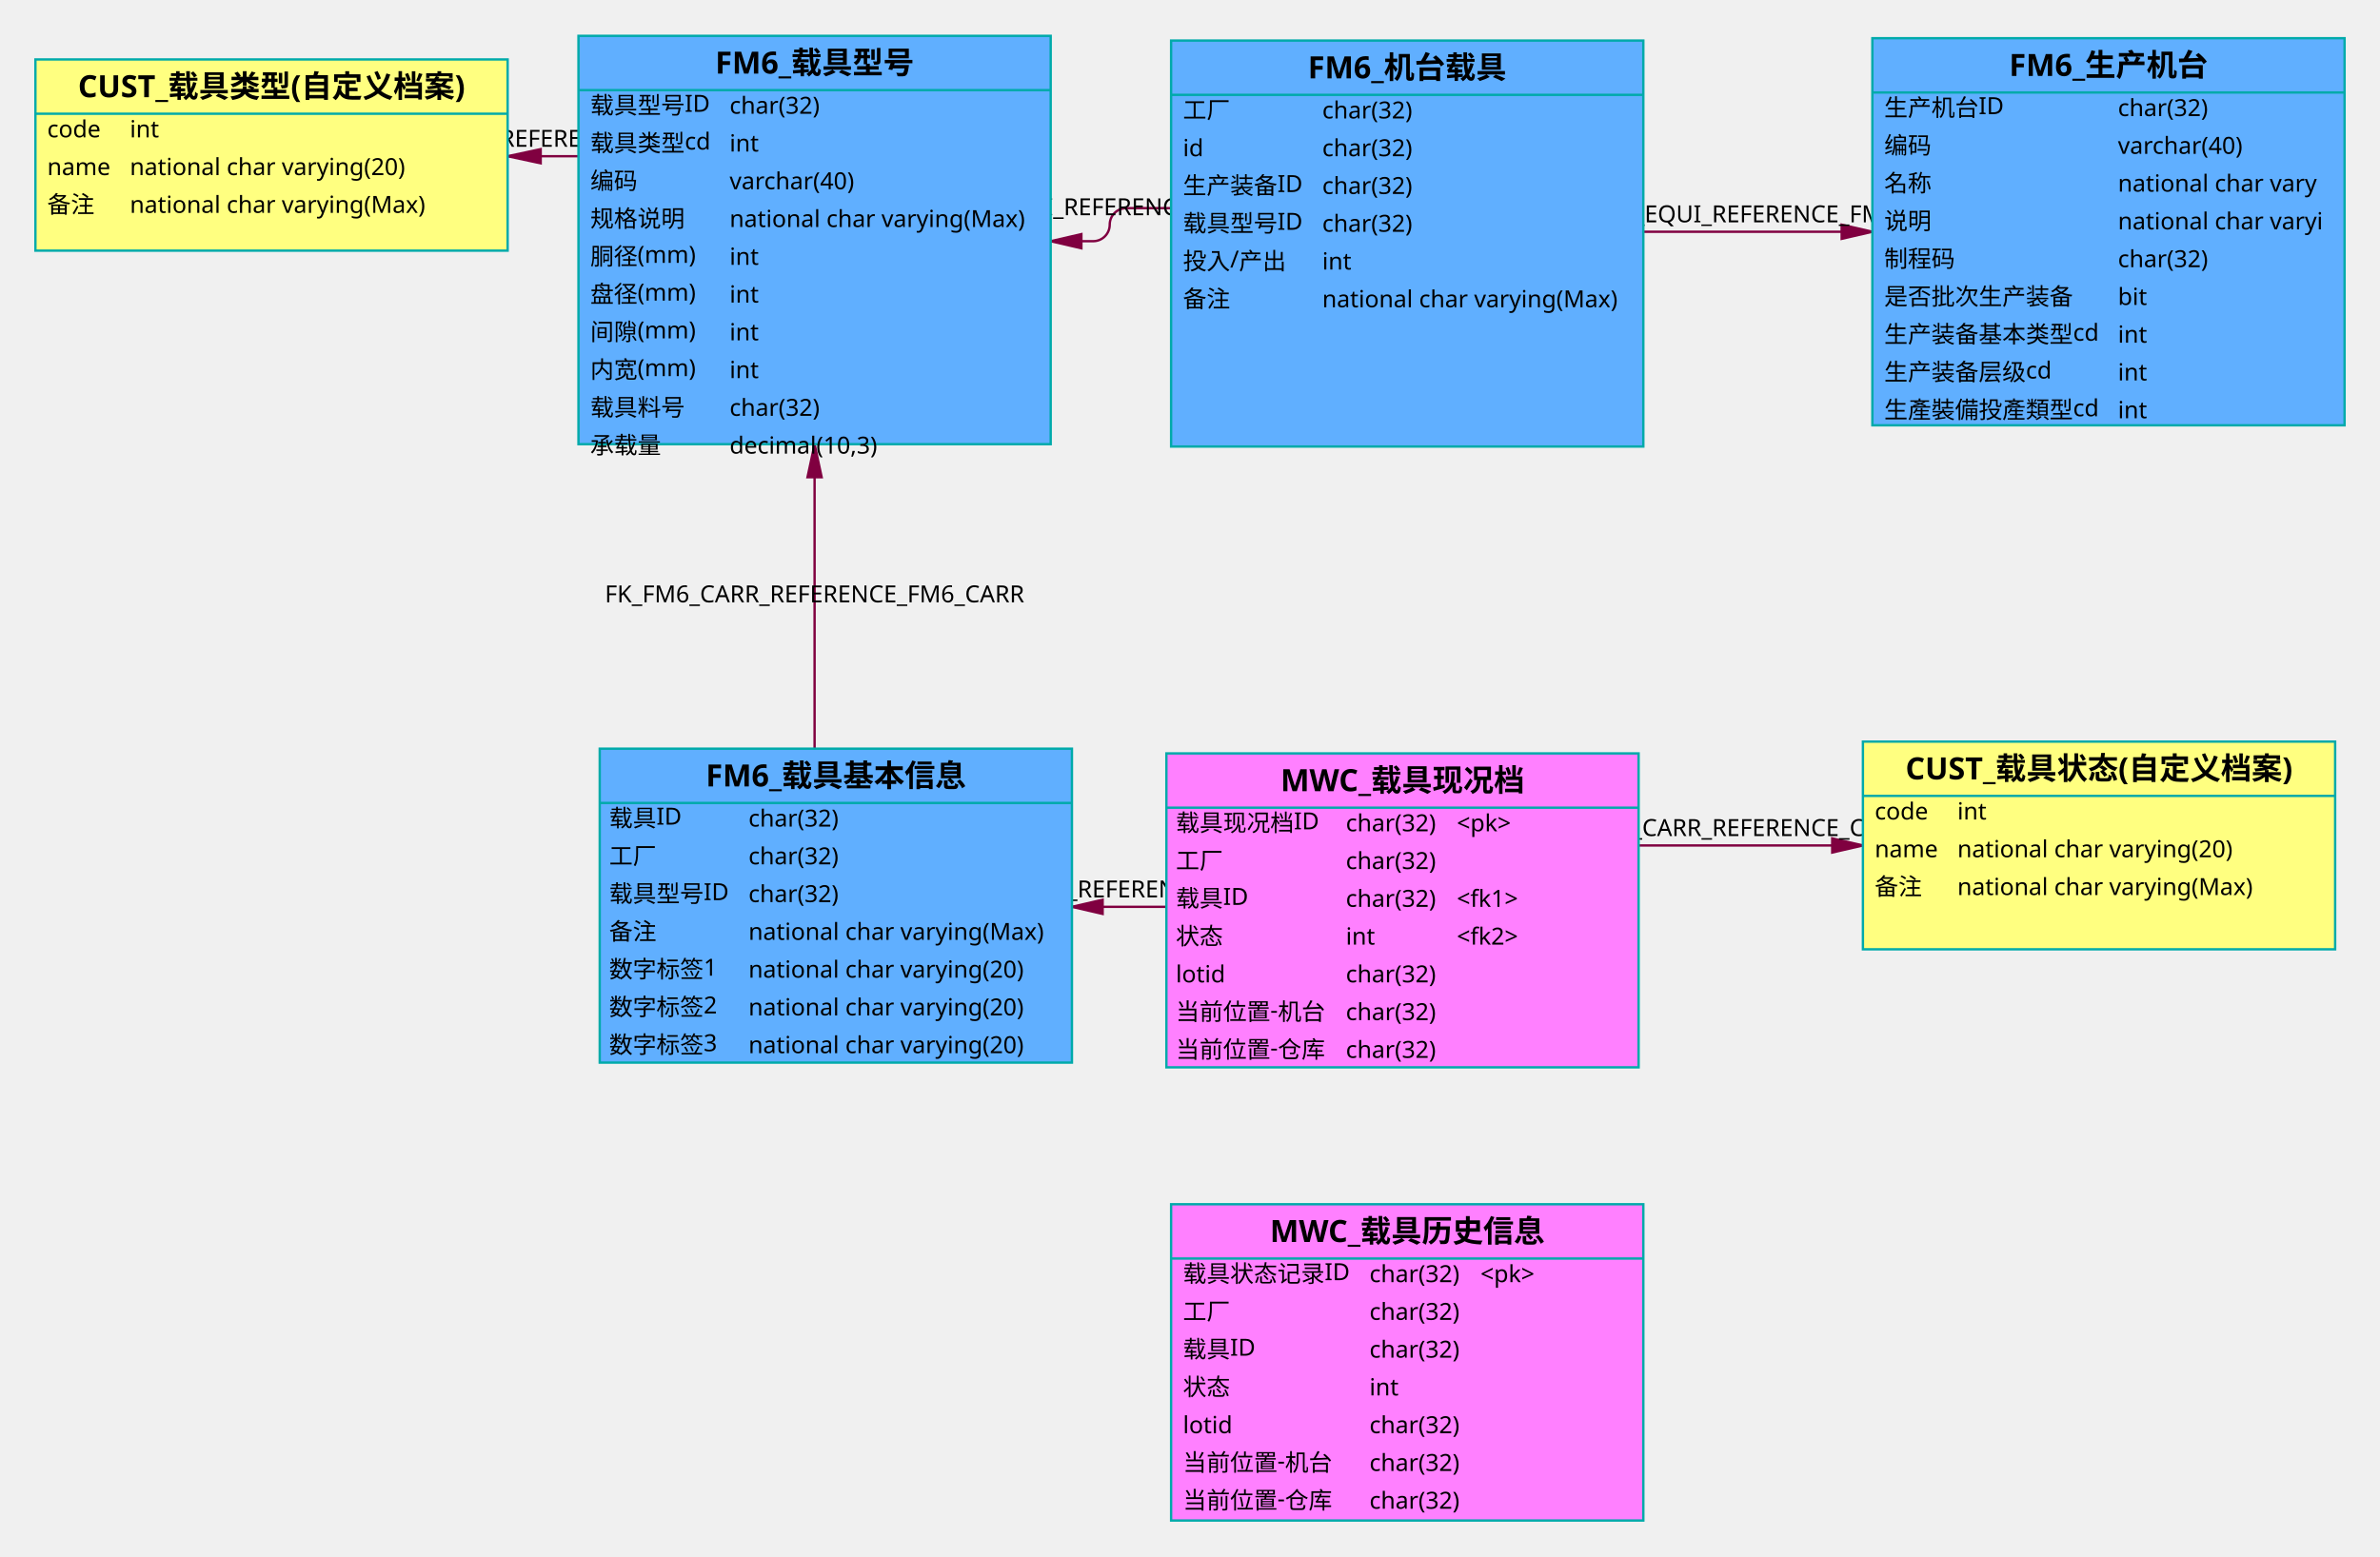
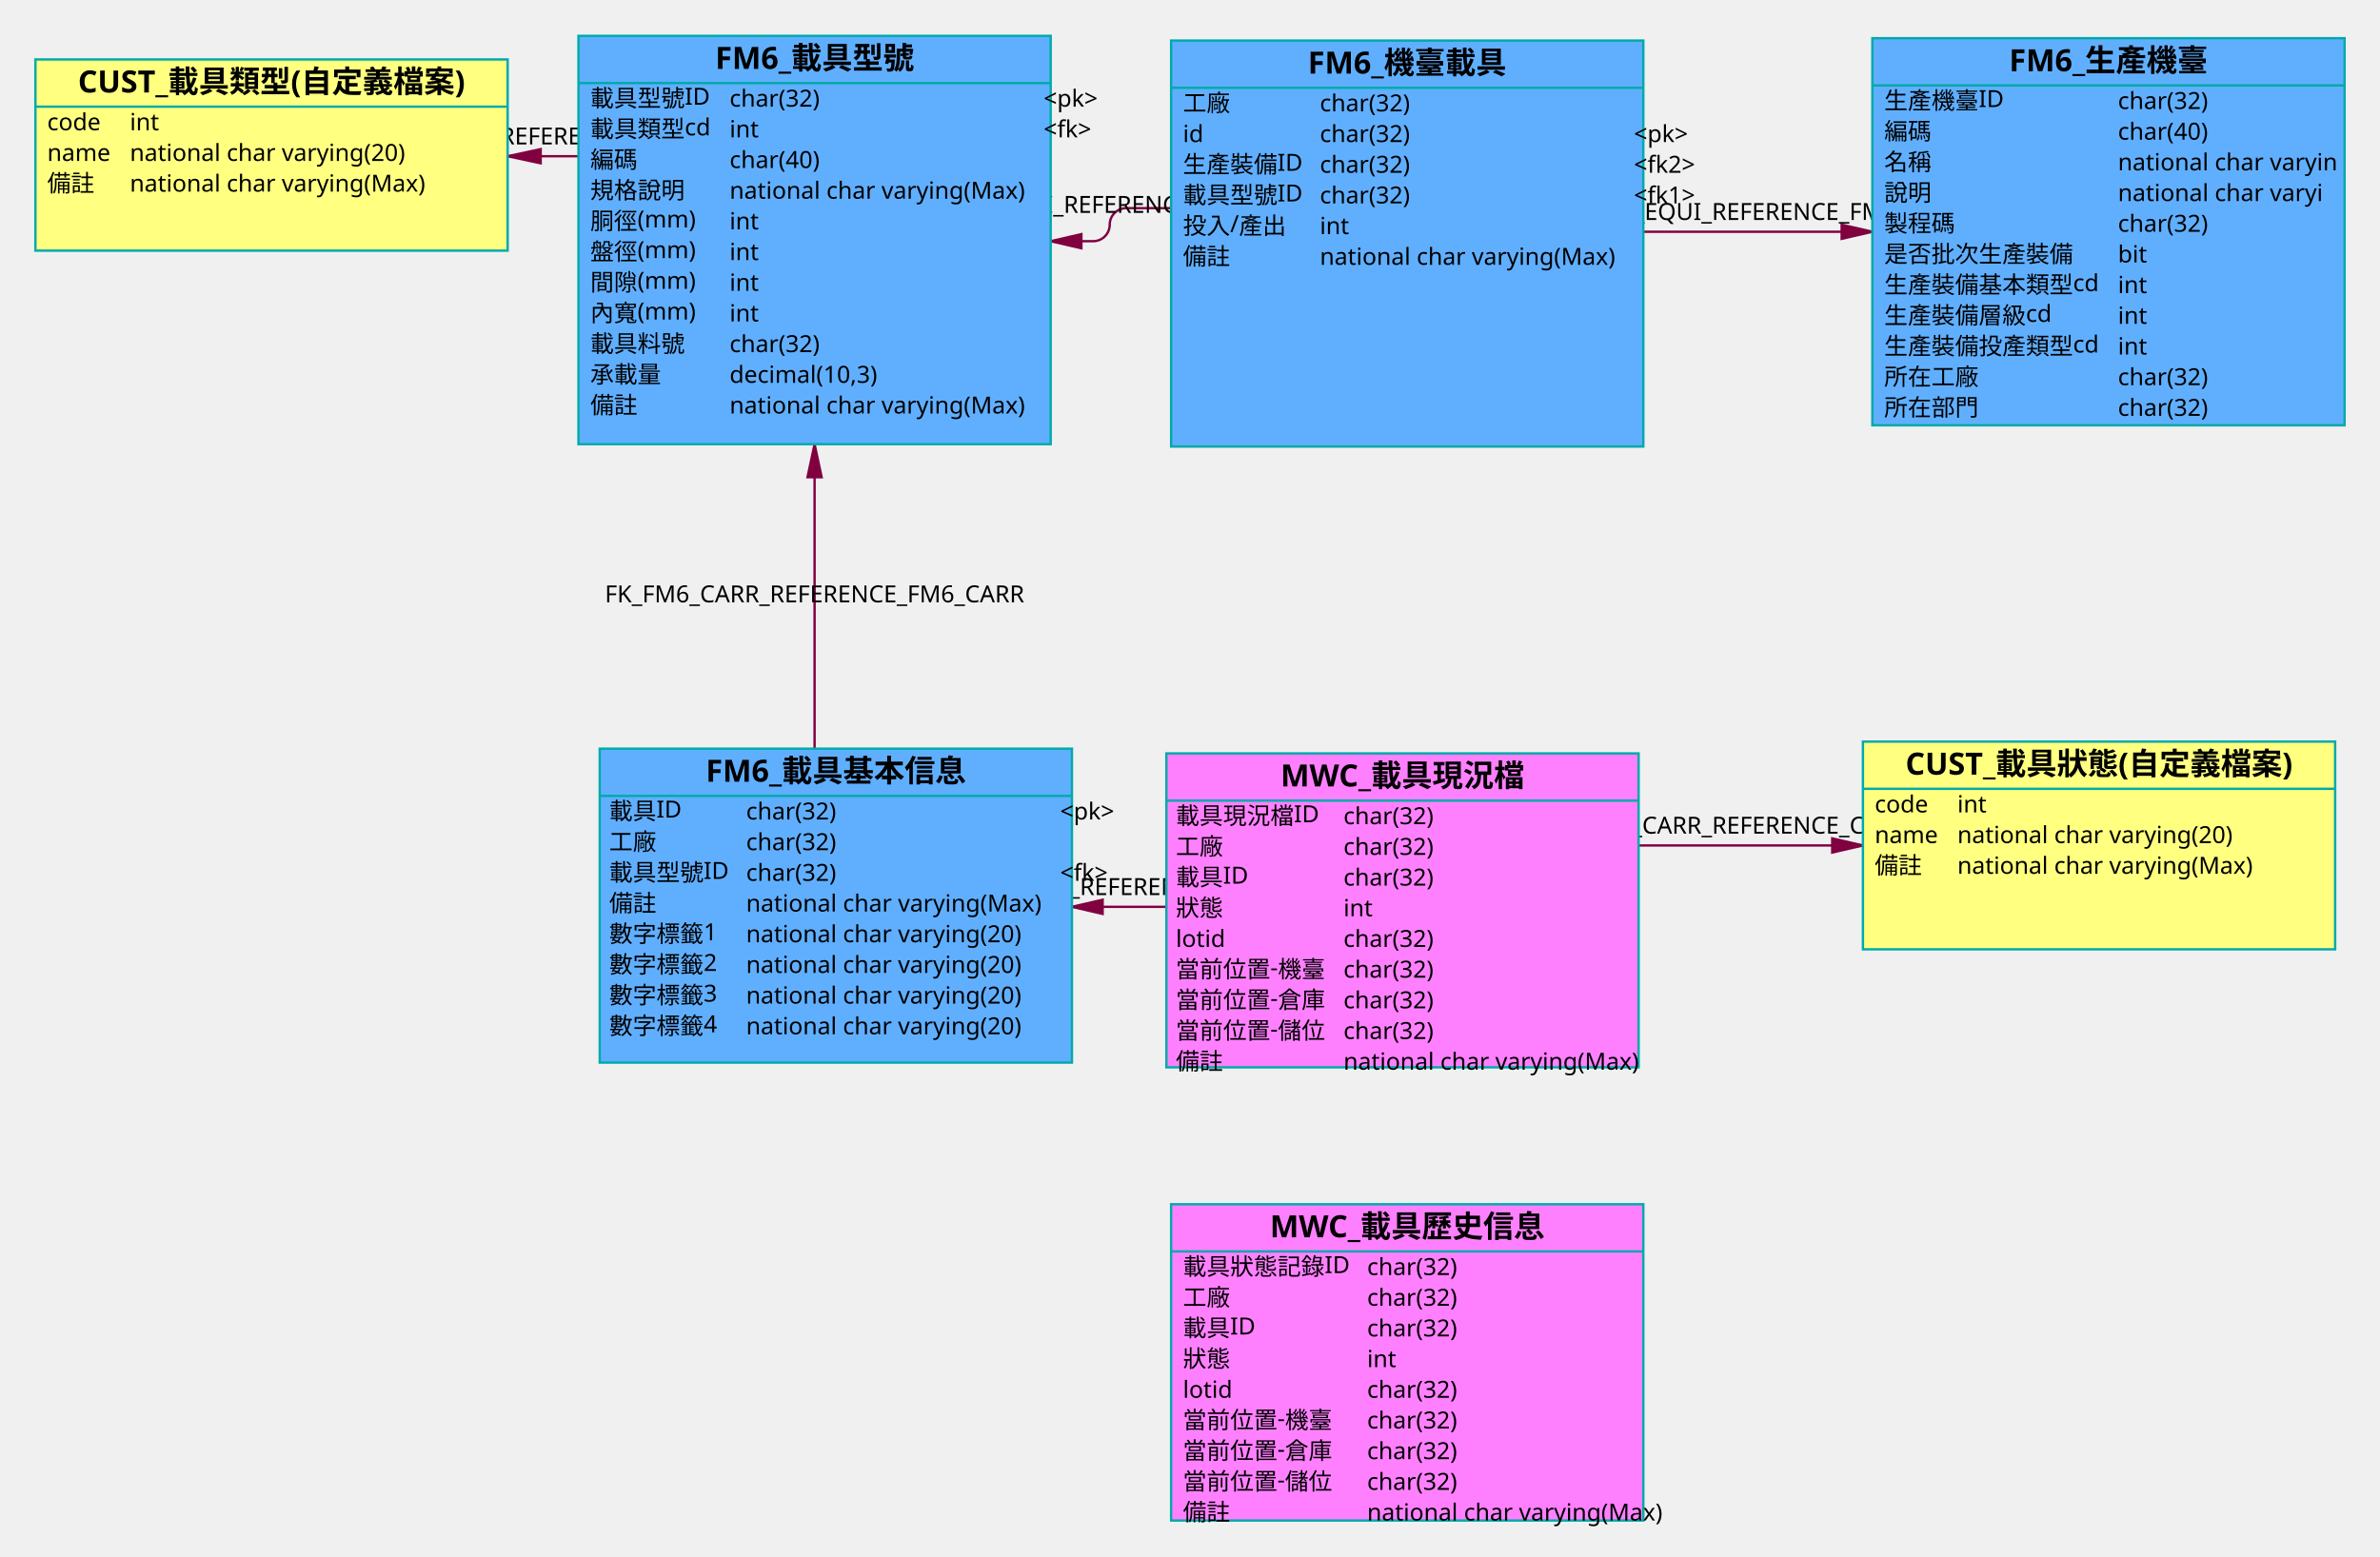
<svg xmlns="http://www.w3.org/2000/svg" xmlns:xlink="http://www.w3.org/1999/xlink" width="266mm" height="174mm" version="1.1" viewBox="0 0 1008 659">
-   <a target="_parent" xlink:href="Fact61.htm#53">
+   <a target="_parent" xlink:href="Fact63.htm#53">
    <polyline fill="none" points="245,66 215,66" stroke="#800040" stroke-width="1" />
    <polygon fill="#800040" points="215,66 229,63 229,69" stroke="#800040" stroke-width="1" stroke-linejoin="miter" />
-     <text x="230" y="62" fill="#000000" font-size="10" font-family="'Arial Unicode MS','新宋体'" text-anchor="middle">FK_FM6_CARR_REFERENCE_CUST_CAR</text>
-   </a>
-   <a target="_parent" xlink:href="Fact65.htm#77">
+     <text x="230" y="61" fill="#000000" font-size="10" font-family="'Arial Unicode MS','新宋體'" text-anchor="middle">FK_FM6_CARR_REFERENCE_CUST_CAR</text>
+   </a>
+   <a target="_parent" xlink:href="Fact67.htm#77">
    <polyline fill="none" points="494,384 454,384" stroke="#800040" stroke-width="1" />
    <polygon fill="#800040" points="454,384 467,381 467,387" stroke="#800040" stroke-width="1" stroke-linejoin="miter" />
-     <text x="473" y="380" fill="#000000" font-size="10" font-family="'Arial Unicode MS','新宋体'" text-anchor="middle">FK_MWC_CARR_REFERENCE_FM6_CARR</text>
-   </a>
-   <a target="_parent" xlink:href="Fact75.htm#136">
+     <text x="474" y="379" fill="#000000" font-size="10" font-family="'Arial Unicode MS','新宋體'" text-anchor="middle">FK_MWC_CARR_REFERENCE_FM6_CARR</text>
+   </a>
+   <a target="_parent" xlink:href="Fact77.htm#136">
    <polyline fill="none" points="694,358 789,358" stroke="#800040" stroke-width="1" />
    <polygon fill="#800040" points="789,358 776,361 776,355" stroke="#800040" stroke-width="1" stroke-linejoin="miter" />
-     <text x="741" y="354" fill="#000000" font-size="10" font-family="'Arial Unicode MS','新宋体'" text-anchor="middle">FK_MWC_CARR_REFERENCE_CUST_CAR</text>
-   </a>
-   <a target="_parent" xlink:href="Fact67.htm#89">
+     <text x="741" y="353" fill="#000000" font-size="10" font-family="'Arial Unicode MS','新宋體'" text-anchor="middle">FK_MWC_CARR_REFERENCE_CUST_CAR</text>
+   </a>
+   <a target="_parent" xlink:href="Fact69.htm#89">
    <path d="M496,88 L477,88 A7,7 0 0,0 470,95 L470,95 A7,7 0 0,1 463,102 L445,102" fill="none" stroke="#800040" stroke-width="1" />
    <polygon fill="#800040" points="445,102 458,99 458,105" stroke="#800040" stroke-width="1" stroke-linejoin="miter" />
-     <text x="470" y="91" fill="#000000" font-size="10" font-family="'Arial Unicode MS','新宋体'" text-anchor="middle">FK_FM6_EQUI_REFERENCE_FM6_CARR</text>
-   </a>
-   <a target="_parent" xlink:href="Fact68.htm#95">
+     <text x="470" y="90" fill="#000000" font-size="10" font-family="'Arial Unicode MS','新宋體'" text-anchor="middle">FK_FM6_EQUI_REFERENCE_FM6_CARR</text>
+   </a>
+   <a target="_parent" xlink:href="Fact70.htm#95">
    <polyline fill="none" points="696,98 793,98" stroke="#800040" stroke-width="1" />
    <polygon fill="#800040" points="793,98 780,101 780,95" stroke="#800040" stroke-width="1" stroke-linejoin="miter" />
-     <text x="744" y="94" fill="#000000" font-size="10" font-family="'Arial Unicode MS','新宋体'" text-anchor="middle">FK_FM6_EQUI_REFERENCE_FM6_EQUI</text>
-   </a>
-   <a target="_parent" xlink:href="Fact63.htm#65">
+     <text x="744" y="93" fill="#000000" font-size="10" font-family="'Arial Unicode MS','新宋體'" text-anchor="middle">FK_FM6_EQUI_REFERENCE_FM6_EQUI</text>
+   </a>
+   <a target="_parent" xlink:href="Fact65.htm#65">
    <polyline fill="none" points="345,317 345,188" stroke="#800040" stroke-width="1" />
    <polygon fill="#800040" points="345,188 348,202 342,202" stroke="#800040" stroke-width="1" stroke-linejoin="miter" />
-     <text x="345" y="255" fill="#000000" font-size="10" font-family="'Arial Unicode MS','新宋体'" text-anchor="middle">FK_FM6_CARR_REFERENCE_FM6_CARR</text>
-   </a>
-   <a target="_parent" xlink:href="Fact27.htm#423">
+     <text x="345" y="255" fill="#000000" font-size="10" font-family="'Arial Unicode MS','新宋體'" text-anchor="middle">FK_FM6_CARR_REFERENCE_FM6_CARR</text>
+   </a>
+   <a target="_parent" xlink:href="Fact28.htm#423">
    <rect x="15" y="25" fill="#ffffff" width="0" height="0" stroke="none" stroke-width="0" />
    <rect x="15" y="25" fill="#ffff80" width="200" height="81" stroke="#00aaaa" stroke-width="1" />
-     <text x="115" y="41" fill="#000000" font-size="13" font-family="'Arial Unicode MS','微软雅黑'" font-weight="bold" text-anchor="middle">CUST_载具类型(自定义档案)</text>
-     <line x1="15" x2="215" y1="48" y2="48" stroke="#00aaaa" stroke-width="1" />
-     <text x="20" y="58" fill="#000000" font-size="10" font-family="'Arial Unicode MS','微软雅黑'" text-anchor="start">code</text>
-     <text x="20" y="74" fill="#000000" font-size="10" font-family="'Arial Unicode MS','微软雅黑'" text-anchor="start">name</text>
-     <text x="20" y="90" fill="#000000" font-size="10" font-family="'Arial Unicode MS','微软雅黑'" text-anchor="start">备注</text>
-     <text x="55" y="58" fill="#000000" font-size="10" font-family="'Arial Unicode MS','微软雅黑'" text-anchor="start">int</text>
-     <text x="55" y="74" fill="#000000" font-size="10" font-family="'Arial Unicode MS','微软雅黑'" text-anchor="start">national char varying(20)</text>
-     <text x="55" y="90" fill="#000000" font-size="10" font-family="'Arial Unicode MS','微软雅黑'" text-anchor="start">national char varying(Max)</text>
-   </a>
-   <a target="_parent" xlink:href="Fact41.htm#1333">
+     <text x="115" y="39" fill="#000000" font-size="13" font-family="'Arial Unicode MS','微軟雅黑'" font-weight="bold" text-anchor="middle">CUST_載具類型(自定義檔案)</text>
+     <line x1="15" x2="215" y1="45" y2="45" stroke="#00aaaa" stroke-width="1" />
+     <text x="20" y="55" fill="#000000" font-size="10" font-family="'Arial Unicode MS','微軟雅黑'" text-anchor="start">code</text>
+     <text x="20" y="68" fill="#000000" font-size="10" font-family="'Arial Unicode MS','微軟雅黑'" text-anchor="start">name</text>
+     <text x="20" y="81" fill="#000000" font-size="10" font-family="'Arial Unicode MS','微軟雅黑'" text-anchor="start">備註</text>
+     <text x="55" y="55" fill="#000000" font-size="10" font-family="'Arial Unicode MS','微軟雅黑'" text-anchor="start">int</text>
+     <text x="55" y="68" fill="#000000" font-size="10" font-family="'Arial Unicode MS','微軟雅黑'" text-anchor="start">national char varying(20)</text>
+     <text x="55" y="81" fill="#000000" font-size="10" font-family="'Arial Unicode MS','微軟雅黑'" text-anchor="start">national char varying(Max)</text>
+   </a>
+   <a target="_parent" xlink:href="Fact42.htm#1333">
    <rect x="245" y="15" fill="#ffffff" width="0" height="0" stroke="none" stroke-width="0" />
    <rect x="245" y="15" fill="#60afff" width="200" height="173" stroke="#00aaaa" stroke-width="1" />
-     <text x="345" y="31" fill="#000000" font-size="13" font-family="'Arial Unicode MS','微软雅黑'" font-weight="bold" text-anchor="middle">FM6_载具型号</text>
-     <line x1="245" x2="445" y1="38" y2="38" stroke="#00aaaa" stroke-width="1" />
-     <text x="250" y="48" fill="#000000" font-size="10" font-family="'Arial Unicode MS','微软雅黑'" text-anchor="start">载具型号ID</text>
-     <text x="250" y="64" fill="#000000" font-size="10" font-family="'Arial Unicode MS','微软雅黑'" text-anchor="start">载具类型cd</text>
-     <text x="250" y="80" fill="#000000" font-size="10" font-family="'Arial Unicode MS','微软雅黑'" text-anchor="start">编码</text>
-     <text x="250" y="96" fill="#000000" font-size="10" font-family="'Arial Unicode MS','微软雅黑'" text-anchor="start">规格说明</text>
-     <text x="250" y="112" fill="#000000" font-size="10" font-family="'Arial Unicode MS','微软雅黑'" text-anchor="start">胴径(mm)</text>
-     <text x="250" y="128" fill="#000000" font-size="10" font-family="'Arial Unicode MS','微软雅黑'" text-anchor="start">盘径(mm)</text>
-     <text x="250" y="144" fill="#000000" font-size="10" font-family="'Arial Unicode MS','微软雅黑'" text-anchor="start">间隙(mm)</text>
-     <text x="250" y="160" fill="#000000" font-size="10" font-family="'Arial Unicode MS','微软雅黑'" text-anchor="start">内宽(mm)</text>
-     <text x="250" y="176" fill="#000000" font-size="10" font-family="'Arial Unicode MS','微软雅黑'" text-anchor="start">载具料号</text>
-     <text x="250" y="192" fill="#000000" font-size="10" font-family="'Arial Unicode MS','微软雅黑'" text-anchor="start">承载量</text>
-     <text x="309" y="48" fill="#000000" font-size="10" font-family="'Arial Unicode MS','微软雅黑'" text-anchor="start">char(32)</text>
-     <text x="309" y="64" fill="#000000" font-size="10" font-family="'Arial Unicode MS','微软雅黑'" text-anchor="start">int</text>
-     <text x="309" y="80" fill="#000000" font-size="10" font-family="'Arial Unicode MS','微软雅黑'" text-anchor="start">varchar(40)</text>
-     <text x="309" y="96" fill="#000000" font-size="10" font-family="'Arial Unicode MS','微软雅黑'" text-anchor="start">national char varying(Max)</text>
-     <text x="309" y="112" fill="#000000" font-size="10" font-family="'Arial Unicode MS','微软雅黑'" text-anchor="start">int</text>
-     <text x="309" y="128" fill="#000000" font-size="10" font-family="'Arial Unicode MS','微软雅黑'" text-anchor="start">int</text>
-     <text x="309" y="144" fill="#000000" font-size="10" font-family="'Arial Unicode MS','微软雅黑'" text-anchor="start">int</text>
-     <text x="309" y="160" fill="#000000" font-size="10" font-family="'Arial Unicode MS','微软雅黑'" text-anchor="start">int</text>
-     <text x="309" y="176" fill="#000000" font-size="10" font-family="'Arial Unicode MS','微软雅黑'" text-anchor="start">char(32)</text>
-     <text x="309" y="192" fill="#000000" font-size="10" font-family="'Arial Unicode MS','微软雅黑'" text-anchor="start">decimal(10,3)</text>
-   </a>
-   <a target="_parent" xlink:href="Fact26.htm#394">
+     <text x="345" y="29" fill="#000000" font-size="13" font-family="'Arial Unicode MS','微軟雅黑'" font-weight="bold" text-anchor="middle">FM6_載具型號</text>
+     <line x1="245" x2="445" y1="35" y2="35" stroke="#00aaaa" stroke-width="1" />
+     <text x="250" y="45" fill="#000000" font-size="10" font-family="'Arial Unicode MS','微軟雅黑'" text-anchor="start">載具型號ID</text>
+     <text x="250" y="58" fill="#000000" font-size="10" font-family="'Arial Unicode MS','微軟雅黑'" text-anchor="start">載具類型cd</text>
+     <text x="250" y="71" fill="#000000" font-size="10" font-family="'Arial Unicode MS','微軟雅黑'" text-anchor="start">編碼</text>
+     <text x="250" y="84" fill="#000000" font-size="10" font-family="'Arial Unicode MS','微軟雅黑'" text-anchor="start">規格說明</text>
+     <text x="250" y="97" fill="#000000" font-size="10" font-family="'Arial Unicode MS','微軟雅黑'" text-anchor="start">胴徑(mm)</text>
+     <text x="250" y="110" fill="#000000" font-size="10" font-family="'Arial Unicode MS','微軟雅黑'" text-anchor="start">盤徑(mm)</text>
+     <text x="250" y="123" fill="#000000" font-size="10" font-family="'Arial Unicode MS','微軟雅黑'" text-anchor="start">間隙(mm)</text>
+     <text x="250" y="136" fill="#000000" font-size="10" font-family="'Arial Unicode MS','微軟雅黑'" text-anchor="start">內寬(mm)</text>
+     <text x="250" y="149" fill="#000000" font-size="10" font-family="'Arial Unicode MS','微軟雅黑'" text-anchor="start">載具料號</text>
+     <text x="250" y="162" fill="#000000" font-size="10" font-family="'Arial Unicode MS','微軟雅黑'" text-anchor="start">承載量</text>
+     <text x="250" y="175" fill="#000000" font-size="10" font-family="'Arial Unicode MS','微軟雅黑'" text-anchor="start">備註</text>
+     <text x="309" y="45" fill="#000000" font-size="10" font-family="'Arial Unicode MS','微軟雅黑'" text-anchor="start">char(32)</text>
+     <text x="309" y="58" fill="#000000" font-size="10" font-family="'Arial Unicode MS','微軟雅黑'" text-anchor="start">int</text>
+     <text x="309" y="71" fill="#000000" font-size="10" font-family="'Arial Unicode MS','微軟雅黑'" text-anchor="start">char(40)</text>
+     <text x="309" y="84" fill="#000000" font-size="10" font-family="'Arial Unicode MS','微軟雅黑'" text-anchor="start">national char varying(Max)</text>
+     <text x="309" y="97" fill="#000000" font-size="10" font-family="'Arial Unicode MS','微軟雅黑'" text-anchor="start">int</text>
+     <text x="309" y="110" fill="#000000" font-size="10" font-family="'Arial Unicode MS','微軟雅黑'" text-anchor="start">int</text>
+     <text x="309" y="123" fill="#000000" font-size="10" font-family="'Arial Unicode MS','微軟雅黑'" text-anchor="start">int</text>
+     <text x="309" y="136" fill="#000000" font-size="10" font-family="'Arial Unicode MS','微軟雅黑'" text-anchor="start">int</text>
+     <text x="309" y="149" fill="#000000" font-size="10" font-family="'Arial Unicode MS','微軟雅黑'" text-anchor="start">char(32)</text>
+     <text x="309" y="162" fill="#000000" font-size="10" font-family="'Arial Unicode MS','微軟雅黑'" text-anchor="start">decimal(10,3)</text>
+     <text x="309" y="175" fill="#000000" font-size="10" font-family="'Arial Unicode MS','微軟雅黑'" text-anchor="start">national char varying(Max)</text>
+     <text x="442" y="45" fill="#000000" font-size="10" font-family="'Arial Unicode MS','微軟雅黑'" text-anchor="start">&lt;pk&gt;</text>
+     <text x="442" y="58" fill="#000000" font-size="10" font-family="'Arial Unicode MS','微軟雅黑'" text-anchor="start">&lt;fk&gt;</text>
+   </a>
+   <a target="_parent" xlink:href="Fact27.htm#394">
    <rect x="789" y="314" fill="#ffffff" width="0" height="0" stroke="none" stroke-width="0" />
    <rect x="789" y="314" fill="#ffff80" width="200" height="88" stroke="#00aaaa" stroke-width="1" />
-     <text x="889" y="330" fill="#000000" font-size="13" font-family="'Arial Unicode MS','微软雅黑'" font-weight="bold" text-anchor="middle">CUST_载具状态(自定义档案)</text>
-     <line x1="789" x2="989" y1="337" y2="337" stroke="#00aaaa" stroke-width="1" />
-     <text x="794" y="347" fill="#000000" font-size="10" font-family="'Arial Unicode MS','微软雅黑'" text-anchor="start">code</text>
-     <text x="794" y="363" fill="#000000" font-size="10" font-family="'Arial Unicode MS','微软雅黑'" text-anchor="start">name</text>
-     <text x="794" y="379" fill="#000000" font-size="10" font-family="'Arial Unicode MS','微软雅黑'" text-anchor="start">备注</text>
-     <text x="829" y="347" fill="#000000" font-size="10" font-family="'Arial Unicode MS','微软雅黑'" text-anchor="start">int</text>
-     <text x="829" y="363" fill="#000000" font-size="10" font-family="'Arial Unicode MS','微软雅黑'" text-anchor="start">national char varying(20)</text>
-     <text x="829" y="379" fill="#000000" font-size="10" font-family="'Arial Unicode MS','微软雅黑'" text-anchor="start">national char varying(Max)</text>
-   </a>
-   <a target="_parent" xlink:href="Fact42.htm#1419">
+     <text x="889" y="328" fill="#000000" font-size="13" font-family="'Arial Unicode MS','微軟雅黑'" font-weight="bold" text-anchor="middle">CUST_載具狀態(自定義檔案)</text>
+     <line x1="789" x2="989" y1="334" y2="334" stroke="#00aaaa" stroke-width="1" />
+     <text x="794" y="344" fill="#000000" font-size="10" font-family="'Arial Unicode MS','微軟雅黑'" text-anchor="start">code</text>
+     <text x="794" y="357" fill="#000000" font-size="10" font-family="'Arial Unicode MS','微軟雅黑'" text-anchor="start">name</text>
+     <text x="794" y="370" fill="#000000" font-size="10" font-family="'Arial Unicode MS','微軟雅黑'" text-anchor="start">備註</text>
+     <text x="829" y="344" fill="#000000" font-size="10" font-family="'Arial Unicode MS','微軟雅黑'" text-anchor="start">int</text>
+     <text x="829" y="357" fill="#000000" font-size="10" font-family="'Arial Unicode MS','微軟雅黑'" text-anchor="start">national char varying(20)</text>
+     <text x="829" y="370" fill="#000000" font-size="10" font-family="'Arial Unicode MS','微軟雅黑'" text-anchor="start">national char varying(Max)</text>
+   </a>
+   <a target="_parent" xlink:href="Fact43.htm#1419">
    <rect x="254" y="317" fill="#ffffff" width="0" height="0" stroke="none" stroke-width="0" />
    <rect x="254" y="317" fill="#60afff" width="200" height="133" stroke="#00aaaa" stroke-width="1" />
-     <text x="354" y="333" fill="#000000" font-size="13" font-family="'Arial Unicode MS','微软雅黑'" font-weight="bold" text-anchor="middle">FM6_载具基本信息</text>
-     <line x1="254" x2="454" y1="340" y2="340" stroke="#00aaaa" stroke-width="1" />
-     <text x="258" y="350" fill="#000000" font-size="10" font-family="'Arial Unicode MS','微软雅黑'" text-anchor="start">载具ID</text>
-     <text x="258" y="366" fill="#000000" font-size="10" font-family="'Arial Unicode MS','微软雅黑'" text-anchor="start">工厂</text>
-     <text x="258" y="382" fill="#000000" font-size="10" font-family="'Arial Unicode MS','微软雅黑'" text-anchor="start">载具型号ID</text>
-     <text x="258" y="398" fill="#000000" font-size="10" font-family="'Arial Unicode MS','微软雅黑'" text-anchor="start">备注</text>
-     <text x="258" y="414" fill="#000000" font-size="10" font-family="'Arial Unicode MS','微软雅黑'" text-anchor="start">数字标签1</text>
-     <text x="258" y="430" fill="#000000" font-size="10" font-family="'Arial Unicode MS','微软雅黑'" text-anchor="start">数字标签2</text>
-     <text x="258" y="446" fill="#000000" font-size="10" font-family="'Arial Unicode MS','微软雅黑'" text-anchor="start">数字标签3</text>
-     <text x="317" y="350" fill="#000000" font-size="10" font-family="'Arial Unicode MS','微软雅黑'" text-anchor="start">char(32)</text>
-     <text x="317" y="366" fill="#000000" font-size="10" font-family="'Arial Unicode MS','微软雅黑'" text-anchor="start">char(32)</text>
-     <text x="317" y="382" fill="#000000" font-size="10" font-family="'Arial Unicode MS','微软雅黑'" text-anchor="start">char(32)</text>
-     <text x="317" y="398" fill="#000000" font-size="10" font-family="'Arial Unicode MS','微软雅黑'" text-anchor="start">national char varying(Max)</text>
-     <text x="317" y="414" fill="#000000" font-size="10" font-family="'Arial Unicode MS','微软雅黑'" text-anchor="start">national char varying(20)</text>
-     <text x="317" y="430" fill="#000000" font-size="10" font-family="'Arial Unicode MS','微软雅黑'" text-anchor="start">national char varying(20)</text>
-     <text x="317" y="446" fill="#000000" font-size="10" font-family="'Arial Unicode MS','微软雅黑'" text-anchor="start">national char varying(20)</text>
-   </a>
-   <a target="_parent" xlink:href="Fact52.htm#2318">
+     <text x="354" y="331" fill="#000000" font-size="13" font-family="'Arial Unicode MS','微軟雅黑'" font-weight="bold" text-anchor="middle">FM6_載具基本信息</text>
+     <line x1="254" x2="454" y1="337" y2="337" stroke="#00aaaa" stroke-width="1" />
+     <text x="258" y="347" fill="#000000" font-size="10" font-family="'Arial Unicode MS','微軟雅黑'" text-anchor="start">載具ID</text>
+     <text x="258" y="360" fill="#000000" font-size="10" font-family="'Arial Unicode MS','微軟雅黑'" text-anchor="start">工廠</text>
+     <text x="258" y="373" fill="#000000" font-size="10" font-family="'Arial Unicode MS','微軟雅黑'" text-anchor="start">載具型號ID</text>
+     <text x="258" y="386" fill="#000000" font-size="10" font-family="'Arial Unicode MS','微軟雅黑'" text-anchor="start">備註</text>
+     <text x="258" y="399" fill="#000000" font-size="10" font-family="'Arial Unicode MS','微軟雅黑'" text-anchor="start">數字標籤1</text>
+     <text x="258" y="412" fill="#000000" font-size="10" font-family="'Arial Unicode MS','微軟雅黑'" text-anchor="start">數字標籤2</text>
+     <text x="258" y="425" fill="#000000" font-size="10" font-family="'Arial Unicode MS','微軟雅黑'" text-anchor="start">數字標籤3</text>
+     <text x="258" y="438" fill="#000000" font-size="10" font-family="'Arial Unicode MS','微軟雅黑'" text-anchor="start">數字標籤4</text>
+     <text x="316" y="347" fill="#000000" font-size="10" font-family="'Arial Unicode MS','微軟雅黑'" text-anchor="start">char(32)</text>
+     <text x="316" y="360" fill="#000000" font-size="10" font-family="'Arial Unicode MS','微軟雅黑'" text-anchor="start">char(32)</text>
+     <text x="316" y="373" fill="#000000" font-size="10" font-family="'Arial Unicode MS','微軟雅黑'" text-anchor="start">char(32)</text>
+     <text x="316" y="386" fill="#000000" font-size="10" font-family="'Arial Unicode MS','微軟雅黑'" text-anchor="start">national char varying(Max)</text>
+     <text x="316" y="399" fill="#000000" font-size="10" font-family="'Arial Unicode MS','微軟雅黑'" text-anchor="start">national char varying(20)</text>
+     <text x="316" y="412" fill="#000000" font-size="10" font-family="'Arial Unicode MS','微軟雅黑'" text-anchor="start">national char varying(20)</text>
+     <text x="316" y="425" fill="#000000" font-size="10" font-family="'Arial Unicode MS','微軟雅黑'" text-anchor="start">national char varying(20)</text>
+     <text x="316" y="438" fill="#000000" font-size="10" font-family="'Arial Unicode MS','微軟雅黑'" text-anchor="start">national char varying(20)</text>
+     <text x="449" y="347" fill="#000000" font-size="10" font-family="'Arial Unicode MS','微軟雅黑'" text-anchor="start">&lt;pk&gt;</text>
+     <text x="449" y="373" fill="#000000" font-size="10" font-family="'Arial Unicode MS','微軟雅黑'" text-anchor="start">&lt;fk&gt;</text>
+   </a>
+   <a target="_parent" xlink:href="Fact54.htm#2369">
    <rect x="494" y="319" fill="#ffffff" width="0" height="0" stroke="none" stroke-width="0" />
    <rect x="494" y="319" fill="#ff80ff" width="200" height="133" stroke="#00aaaa" stroke-width="1" />
-     <text x="594" y="335" fill="#000000" font-size="13" font-family="'Arial Unicode MS','微软雅黑'" font-weight="bold" text-anchor="middle">MWC_载具现况档</text>
-     <line x1="494" x2="694" y1="342" y2="342" stroke="#00aaaa" stroke-width="1" />
-     <text x="498" y="352" fill="#000000" font-size="10" font-family="'Arial Unicode MS','微软雅黑'" text-anchor="start">载具现况档ID</text>
-     <text x="498" y="368" fill="#000000" font-size="10" font-family="'Arial Unicode MS','微软雅黑'" text-anchor="start">工厂</text>
-     <text x="498" y="384" fill="#000000" font-size="10" font-family="'Arial Unicode MS','微软雅黑'" text-anchor="start">载具ID</text>
-     <text x="498" y="400" fill="#000000" font-size="10" font-family="'Arial Unicode MS','微软雅黑'" text-anchor="start">状态</text>
-     <text x="498" y="416" fill="#000000" font-size="10" font-family="'Arial Unicode MS','微软雅黑'" text-anchor="start">lotid</text>
-     <text x="498" y="432" fill="#000000" font-size="10" font-family="'Arial Unicode MS','微软雅黑'" text-anchor="start">当前位置-机台</text>
-     <text x="498" y="448" fill="#000000" font-size="10" font-family="'Arial Unicode MS','微软雅黑'" text-anchor="start">当前位置-仓库</text>
-     <text x="570" y="352" fill="#000000" font-size="10" font-family="'Arial Unicode MS','微软雅黑'" text-anchor="start">char(32)</text>
-     <text x="570" y="368" fill="#000000" font-size="10" font-family="'Arial Unicode MS','微软雅黑'" text-anchor="start">char(32)</text>
-     <text x="570" y="384" fill="#000000" font-size="10" font-family="'Arial Unicode MS','微软雅黑'" text-anchor="start">char(32)</text>
-     <text x="570" y="400" fill="#000000" font-size="10" font-family="'Arial Unicode MS','微软雅黑'" text-anchor="start">int</text>
-     <text x="570" y="416" fill="#000000" font-size="10" font-family="'Arial Unicode MS','微软雅黑'" text-anchor="start">char(32)</text>
-     <text x="570" y="432" fill="#000000" font-size="10" font-family="'Arial Unicode MS','微软雅黑'" text-anchor="start">char(32)</text>
-     <text x="570" y="448" fill="#000000" font-size="10" font-family="'Arial Unicode MS','微软雅黑'" text-anchor="start">char(32)</text>
-     <text x="617" y="352" fill="#000000" font-size="10" font-family="'Arial Unicode MS','微软雅黑'" text-anchor="start">&lt;pk&gt;</text>
-     <text x="617" y="384" fill="#000000" font-size="10" font-family="'Arial Unicode MS','微软雅黑'" text-anchor="start">&lt;fk1&gt;</text>
-     <text x="617" y="400" fill="#000000" font-size="10" font-family="'Arial Unicode MS','微软雅黑'" text-anchor="start">&lt;fk2&gt;</text>
-   </a>
-   <a target="_parent" xlink:href="Fact51.htm#2249">
+     <text x="594" y="333" fill="#000000" font-size="13" font-family="'Arial Unicode MS','微軟雅黑'" font-weight="bold" text-anchor="middle">MWC_載具現況檔</text>
+     <line x1="494" x2="694" y1="339" y2="339" stroke="#00aaaa" stroke-width="1" />
+     <text x="498" y="349" fill="#000000" font-size="10" font-family="'Arial Unicode MS','微軟雅黑'" text-anchor="start">載具現況檔ID</text>
+     <text x="498" y="362" fill="#000000" font-size="10" font-family="'Arial Unicode MS','微軟雅黑'" text-anchor="start">工廠</text>
+     <text x="498" y="375" fill="#000000" font-size="10" font-family="'Arial Unicode MS','微軟雅黑'" text-anchor="start">載具ID</text>
+     <text x="498" y="388" fill="#000000" font-size="10" font-family="'Arial Unicode MS','微軟雅黑'" text-anchor="start">狀態</text>
+     <text x="498" y="401" fill="#000000" font-size="10" font-family="'Arial Unicode MS','微軟雅黑'" text-anchor="start">lotid</text>
+     <text x="498" y="414" fill="#000000" font-size="10" font-family="'Arial Unicode MS','微軟雅黑'" text-anchor="start">當前位置-機臺</text>
+     <text x="498" y="427" fill="#000000" font-size="10" font-family="'Arial Unicode MS','微軟雅黑'" text-anchor="start">當前位置-倉庫</text>
+     <text x="498" y="440" fill="#000000" font-size="10" font-family="'Arial Unicode MS','微軟雅黑'" text-anchor="start">當前位置-儲位</text>
+     <text x="498" y="453" fill="#000000" font-size="10" font-family="'Arial Unicode MS','微軟雅黑'" text-anchor="start">備註</text>
+     <text x="569" y="349" fill="#000000" font-size="10" font-family="'Arial Unicode MS','微軟雅黑'" text-anchor="start">char(32)</text>
+     <text x="569" y="362" fill="#000000" font-size="10" font-family="'Arial Unicode MS','微軟雅黑'" text-anchor="start">char(32)</text>
+     <text x="569" y="375" fill="#000000" font-size="10" font-family="'Arial Unicode MS','微軟雅黑'" text-anchor="start">char(32)</text>
+     <text x="569" y="388" fill="#000000" font-size="10" font-family="'Arial Unicode MS','微軟雅黑'" text-anchor="start">int</text>
+     <text x="569" y="401" fill="#000000" font-size="10" font-family="'Arial Unicode MS','微軟雅黑'" text-anchor="start">char(32)</text>
+     <text x="569" y="414" fill="#000000" font-size="10" font-family="'Arial Unicode MS','微軟雅黑'" text-anchor="start">char(32)</text>
+     <text x="569" y="427" fill="#000000" font-size="10" font-family="'Arial Unicode MS','微軟雅黑'" text-anchor="start">char(32)</text>
+     <text x="569" y="440" fill="#000000" font-size="10" font-family="'Arial Unicode MS','微軟雅黑'" text-anchor="start">char(32)</text>
+     <text x="569" y="453" fill="#000000" font-size="10" font-family="'Arial Unicode MS','微軟雅黑'" text-anchor="start">national char varying(Max)</text>
+   </a>
+   <a target="_parent" xlink:href="Fact53.htm#2300">
    <rect x="496" y="510" fill="#ffffff" width="0" height="0" stroke="none" stroke-width="0" />
    <rect x="496" y="510" fill="#ff80ff" width="200" height="134" stroke="#00aaaa" stroke-width="1" />
-     <text x="596" y="526" fill="#000000" font-size="13" font-family="'Arial Unicode MS','微软雅黑'" font-weight="bold" text-anchor="middle">MWC_载具历史信息</text>
-     <line x1="496" x2="696" y1="533" y2="533" stroke="#00aaaa" stroke-width="1" />
-     <text x="501" y="543" fill="#000000" font-size="10" font-family="'Arial Unicode MS','微软雅黑'" text-anchor="start">载具状态记录ID</text>
-     <text x="501" y="559" fill="#000000" font-size="10" font-family="'Arial Unicode MS','微软雅黑'" text-anchor="start">工厂</text>
-     <text x="501" y="575" fill="#000000" font-size="10" font-family="'Arial Unicode MS','微软雅黑'" text-anchor="start">载具ID</text>
-     <text x="501" y="591" fill="#000000" font-size="10" font-family="'Arial Unicode MS','微软雅黑'" text-anchor="start">状态</text>
-     <text x="501" y="607" fill="#000000" font-size="10" font-family="'Arial Unicode MS','微软雅黑'" text-anchor="start">lotid</text>
-     <text x="501" y="623" fill="#000000" font-size="10" font-family="'Arial Unicode MS','微软雅黑'" text-anchor="start">当前位置-机台</text>
-     <text x="501" y="639" fill="#000000" font-size="10" font-family="'Arial Unicode MS','微软雅黑'" text-anchor="start">当前位置-仓库</text>
-     <text x="580" y="543" fill="#000000" font-size="10" font-family="'Arial Unicode MS','微软雅黑'" text-anchor="start">char(32)</text>
-     <text x="580" y="559" fill="#000000" font-size="10" font-family="'Arial Unicode MS','微软雅黑'" text-anchor="start">char(32)</text>
-     <text x="580" y="575" fill="#000000" font-size="10" font-family="'Arial Unicode MS','微软雅黑'" text-anchor="start">char(32)</text>
-     <text x="580" y="591" fill="#000000" font-size="10" font-family="'Arial Unicode MS','微软雅黑'" text-anchor="start">int</text>
-     <text x="580" y="607" fill="#000000" font-size="10" font-family="'Arial Unicode MS','微软雅黑'" text-anchor="start">char(32)</text>
-     <text x="580" y="623" fill="#000000" font-size="10" font-family="'Arial Unicode MS','微软雅黑'" text-anchor="start">char(32)</text>
-     <text x="580" y="639" fill="#000000" font-size="10" font-family="'Arial Unicode MS','微软雅黑'" text-anchor="start">char(32)</text>
-     <text x="627" y="543" fill="#000000" font-size="10" font-family="'Arial Unicode MS','微软雅黑'" text-anchor="start">&lt;pk&gt;</text>
-   </a>
-   <a target="_parent" xlink:href="Fact38.htm#1125">
+     <text x="596" y="524" fill="#000000" font-size="13" font-family="'Arial Unicode MS','微軟雅黑'" font-weight="bold" text-anchor="middle">MWC_載具歷史信息</text>
+     <line x1="496" x2="696" y1="530" y2="530" stroke="#00aaaa" stroke-width="1" />
+     <text x="501" y="540" fill="#000000" font-size="10" font-family="'Arial Unicode MS','微軟雅黑'" text-anchor="start">載具狀態記錄ID</text>
+     <text x="501" y="553" fill="#000000" font-size="10" font-family="'Arial Unicode MS','微軟雅黑'" text-anchor="start">工廠</text>
+     <text x="501" y="566" fill="#000000" font-size="10" font-family="'Arial Unicode MS','微軟雅黑'" text-anchor="start">載具ID</text>
+     <text x="501" y="579" fill="#000000" font-size="10" font-family="'Arial Unicode MS','微軟雅黑'" text-anchor="start">狀態</text>
+     <text x="501" y="592" fill="#000000" font-size="10" font-family="'Arial Unicode MS','微軟雅黑'" text-anchor="start">lotid</text>
+     <text x="501" y="605" fill="#000000" font-size="10" font-family="'Arial Unicode MS','微軟雅黑'" text-anchor="start">當前位置-機臺</text>
+     <text x="501" y="618" fill="#000000" font-size="10" font-family="'Arial Unicode MS','微軟雅黑'" text-anchor="start">當前位置-倉庫</text>
+     <text x="501" y="631" fill="#000000" font-size="10" font-family="'Arial Unicode MS','微軟雅黑'" text-anchor="start">當前位置-儲位</text>
+     <text x="501" y="644" fill="#000000" font-size="10" font-family="'Arial Unicode MS','微軟雅黑'" text-anchor="start">備註</text>
+     <text x="579" y="540" fill="#000000" font-size="10" font-family="'Arial Unicode MS','微軟雅黑'" text-anchor="start">char(32)</text>
+     <text x="579" y="553" fill="#000000" font-size="10" font-family="'Arial Unicode MS','微軟雅黑'" text-anchor="start">char(32)</text>
+     <text x="579" y="566" fill="#000000" font-size="10" font-family="'Arial Unicode MS','微軟雅黑'" text-anchor="start">char(32)</text>
+     <text x="579" y="579" fill="#000000" font-size="10" font-family="'Arial Unicode MS','微軟雅黑'" text-anchor="start">int</text>
+     <text x="579" y="592" fill="#000000" font-size="10" font-family="'Arial Unicode MS','微軟雅黑'" text-anchor="start">char(32)</text>
+     <text x="579" y="605" fill="#000000" font-size="10" font-family="'Arial Unicode MS','微軟雅黑'" text-anchor="start">char(32)</text>
+     <text x="579" y="618" fill="#000000" font-size="10" font-family="'Arial Unicode MS','微軟雅黑'" text-anchor="start">char(32)</text>
+     <text x="579" y="631" fill="#000000" font-size="10" font-family="'Arial Unicode MS','微軟雅黑'" text-anchor="start">char(32)</text>
+     <text x="579" y="644" fill="#000000" font-size="10" font-family="'Arial Unicode MS','微軟雅黑'" text-anchor="start">national char varying(Max)</text>
+   </a>
+   <a target="_parent" xlink:href="Fact39.htm#1125">
    <rect x="793" y="16" fill="#ffffff" width="0" height="0" stroke="none" stroke-width="0" />
    <rect x="793" y="16" fill="#60afff" width="200" height="164" stroke="#00aaaa" stroke-width="1" />
-     <text x="893" y="32" fill="#000000" font-size="13" font-family="'Arial Unicode MS','微软雅黑'" font-weight="bold" text-anchor="middle">FM6_生产机台</text>
-     <line x1="793" x2="993" y1="39" y2="39" stroke="#00aaaa" stroke-width="1" />
-     <text x="798" y="49" fill="#000000" font-size="10" font-family="'Arial Unicode MS','微软雅黑'" text-anchor="start">生产机台ID</text>
-     <text x="798" y="65" fill="#000000" font-size="10" font-family="'Arial Unicode MS','微软雅黑'" text-anchor="start">编码</text>
-     <text x="798" y="81" fill="#000000" font-size="10" font-family="'Arial Unicode MS','微软雅黑'" text-anchor="start">名称</text>
-     <text x="798" y="97" fill="#000000" font-size="10" font-family="'Arial Unicode MS','微软雅黑'" text-anchor="start">说明</text>
-     <text x="798" y="113" fill="#000000" font-size="10" font-family="'Arial Unicode MS','微软雅黑'" text-anchor="start">制程码</text>
-     <text x="798" y="129" fill="#000000" font-size="10" font-family="'Arial Unicode MS','微软雅黑'" text-anchor="start">是否批次生产装备</text>
-     <text x="798" y="145" fill="#000000" font-size="10" font-family="'Arial Unicode MS','微软雅黑'" text-anchor="start">生产装备基本类型cd</text>
-     <text x="798" y="161" fill="#000000" font-size="10" font-family="'Arial Unicode MS','微软雅黑'" text-anchor="start">生产装备层级cd</text>
-     <text x="798" y="177" fill="#000000" font-size="10" font-family="'Arial Unicode MS','微软雅黑'" text-anchor="start">生產裝備投產類型cd</text>
-     <text x="897" y="49" fill="#000000" font-size="10" font-family="'Arial Unicode MS','微软雅黑'" text-anchor="start">char(32)</text>
-     <text x="897" y="65" fill="#000000" font-size="10" font-family="'Arial Unicode MS','微软雅黑'" text-anchor="start">varchar(40)</text>
-     <text x="897" y="81" fill="#000000" font-size="10" font-family="'Arial Unicode MS','微软雅黑'" text-anchor="start">national char vary</text>
-     <text x="897" y="97" fill="#000000" font-size="10" font-family="'Arial Unicode MS','微软雅黑'" text-anchor="start">national char varyi</text>
-     <text x="897" y="113" fill="#000000" font-size="10" font-family="'Arial Unicode MS','微软雅黑'" text-anchor="start">char(32)</text>
-     <text x="897" y="129" fill="#000000" font-size="10" font-family="'Arial Unicode MS','微软雅黑'" text-anchor="start">bit</text>
-     <text x="897" y="145" fill="#000000" font-size="10" font-family="'Arial Unicode MS','微软雅黑'" text-anchor="start">int</text>
-     <text x="897" y="161" fill="#000000" font-size="10" font-family="'Arial Unicode MS','微软雅黑'" text-anchor="start">int</text>
-     <text x="897" y="177" fill="#000000" font-size="10" font-family="'Arial Unicode MS','微软雅黑'" text-anchor="start">int</text>
-   </a>
-   <a target="_parent" xlink:href="Fact37.htm#1070">
+     <text x="893" y="30" fill="#000000" font-size="13" font-family="'Arial Unicode MS','微軟雅黑'" font-weight="bold" text-anchor="middle">FM6_生產機臺</text>
+     <line x1="793" x2="993" y1="36" y2="36" stroke="#00aaaa" stroke-width="1" />
+     <text x="798" y="46" fill="#000000" font-size="10" font-family="'Arial Unicode MS','微軟雅黑'" text-anchor="start">生產機臺ID</text>
+     <text x="798" y="59" fill="#000000" font-size="10" font-family="'Arial Unicode MS','微軟雅黑'" text-anchor="start">編碼</text>
+     <text x="798" y="72" fill="#000000" font-size="10" font-family="'Arial Unicode MS','微軟雅黑'" text-anchor="start">名稱</text>
+     <text x="798" y="85" fill="#000000" font-size="10" font-family="'Arial Unicode MS','微軟雅黑'" text-anchor="start">說明</text>
+     <text x="798" y="98" fill="#000000" font-size="10" font-family="'Arial Unicode MS','微軟雅黑'" text-anchor="start">製程碼</text>
+     <text x="798" y="111" fill="#000000" font-size="10" font-family="'Arial Unicode MS','微軟雅黑'" text-anchor="start">是否批次生產裝備</text>
+     <text x="798" y="124" fill="#000000" font-size="10" font-family="'Arial Unicode MS','微軟雅黑'" text-anchor="start">生產裝備基本類型cd</text>
+     <text x="798" y="137" fill="#000000" font-size="10" font-family="'Arial Unicode MS','微軟雅黑'" text-anchor="start">生產裝備層級cd</text>
+     <text x="798" y="150" fill="#000000" font-size="10" font-family="'Arial Unicode MS','微軟雅黑'" text-anchor="start">生產裝備投產類型cd</text>
+     <text x="798" y="163" fill="#000000" font-size="10" font-family="'Arial Unicode MS','微軟雅黑'" text-anchor="start">所在工廠</text>
+     <text x="798" y="176" fill="#000000" font-size="10" font-family="'Arial Unicode MS','微軟雅黑'" text-anchor="start">所在部門</text>
+     <text x="897" y="46" fill="#000000" font-size="10" font-family="'Arial Unicode MS','微軟雅黑'" text-anchor="start">char(32)</text>
+     <text x="897" y="59" fill="#000000" font-size="10" font-family="'Arial Unicode MS','微軟雅黑'" text-anchor="start">char(40)</text>
+     <text x="897" y="72" fill="#000000" font-size="10" font-family="'Arial Unicode MS','微軟雅黑'" text-anchor="start">national char varyin</text>
+     <text x="897" y="85" fill="#000000" font-size="10" font-family="'Arial Unicode MS','微軟雅黑'" text-anchor="start">national char varyi</text>
+     <text x="897" y="98" fill="#000000" font-size="10" font-family="'Arial Unicode MS','微軟雅黑'" text-anchor="start">char(32)</text>
+     <text x="897" y="111" fill="#000000" font-size="10" font-family="'Arial Unicode MS','微軟雅黑'" text-anchor="start">bit</text>
+     <text x="897" y="124" fill="#000000" font-size="10" font-family="'Arial Unicode MS','微軟雅黑'" text-anchor="start">int</text>
+     <text x="897" y="137" fill="#000000" font-size="10" font-family="'Arial Unicode MS','微軟雅黑'" text-anchor="start">int</text>
+     <text x="897" y="150" fill="#000000" font-size="10" font-family="'Arial Unicode MS','微軟雅黑'" text-anchor="start">int</text>
+     <text x="897" y="163" fill="#000000" font-size="10" font-family="'Arial Unicode MS','微軟雅黑'" text-anchor="start">char(32)</text>
+     <text x="897" y="176" fill="#000000" font-size="10" font-family="'Arial Unicode MS','微軟雅黑'" text-anchor="start">char(32)</text>
+   </a>
+   <a target="_parent" xlink:href="Fact38.htm#1070">
    <rect x="496" y="17" fill="#ffffff" width="0" height="0" stroke="none" stroke-width="0" />
    <rect x="496" y="17" fill="#60afff" width="200" height="172" stroke="#00aaaa" stroke-width="1" />
-     <text x="596" y="33" fill="#000000" font-size="13" font-family="'Arial Unicode MS','微软雅黑'" font-weight="bold" text-anchor="middle">FM6_机台载具</text>
-     <line x1="496" x2="696" y1="40" y2="40" stroke="#00aaaa" stroke-width="1" />
-     <text x="501" y="50" fill="#000000" font-size="10" font-family="'Arial Unicode MS','微软雅黑'" text-anchor="start">工厂</text>
-     <text x="501" y="66" fill="#000000" font-size="10" font-family="'Arial Unicode MS','微软雅黑'" text-anchor="start">id</text>
-     <text x="501" y="82" fill="#000000" font-size="10" font-family="'Arial Unicode MS','微软雅黑'" text-anchor="start">生产装备ID</text>
-     <text x="501" y="98" fill="#000000" font-size="10" font-family="'Arial Unicode MS','微软雅黑'" text-anchor="start">载具型号ID</text>
-     <text x="501" y="114" fill="#000000" font-size="10" font-family="'Arial Unicode MS','微软雅黑'" text-anchor="start">投入/产出</text>
-     <text x="501" y="130" fill="#000000" font-size="10" font-family="'Arial Unicode MS','微软雅黑'" text-anchor="start">备注</text>
-     <text x="560" y="50" fill="#000000" font-size="10" font-family="'Arial Unicode MS','微软雅黑'" text-anchor="start">char(32)</text>
-     <text x="560" y="66" fill="#000000" font-size="10" font-family="'Arial Unicode MS','微软雅黑'" text-anchor="start">char(32)</text>
-     <text x="560" y="82" fill="#000000" font-size="10" font-family="'Arial Unicode MS','微软雅黑'" text-anchor="start">char(32)</text>
-     <text x="560" y="98" fill="#000000" font-size="10" font-family="'Arial Unicode MS','微软雅黑'" text-anchor="start">char(32)</text>
-     <text x="560" y="114" fill="#000000" font-size="10" font-family="'Arial Unicode MS','微软雅黑'" text-anchor="start">int</text>
-     <text x="560" y="130" fill="#000000" font-size="10" font-family="'Arial Unicode MS','微软雅黑'" text-anchor="start">national char varying(Max)</text>
+     <text x="596" y="31" fill="#000000" font-size="13" font-family="'Arial Unicode MS','微軟雅黑'" font-weight="bold" text-anchor="middle">FM6_機臺載具</text>
+     <line x1="496" x2="696" y1="37" y2="37" stroke="#00aaaa" stroke-width="1" />
+     <text x="501" y="47" fill="#000000" font-size="10" font-family="'Arial Unicode MS','微軟雅黑'" text-anchor="start">工廠</text>
+     <text x="501" y="60" fill="#000000" font-size="10" font-family="'Arial Unicode MS','微軟雅黑'" text-anchor="start">id</text>
+     <text x="501" y="73" fill="#000000" font-size="10" font-family="'Arial Unicode MS','微軟雅黑'" text-anchor="start">生產裝備ID</text>
+     <text x="501" y="86" fill="#000000" font-size="10" font-family="'Arial Unicode MS','微軟雅黑'" text-anchor="start">載具型號ID</text>
+     <text x="501" y="99" fill="#000000" font-size="10" font-family="'Arial Unicode MS','微軟雅黑'" text-anchor="start">投入/產出</text>
+     <text x="501" y="112" fill="#000000" font-size="10" font-family="'Arial Unicode MS','微軟雅黑'" text-anchor="start">備註</text>
+     <text x="559" y="47" fill="#000000" font-size="10" font-family="'Arial Unicode MS','微軟雅黑'" text-anchor="start">char(32)</text>
+     <text x="559" y="60" fill="#000000" font-size="10" font-family="'Arial Unicode MS','微軟雅黑'" text-anchor="start">char(32)</text>
+     <text x="559" y="73" fill="#000000" font-size="10" font-family="'Arial Unicode MS','微軟雅黑'" text-anchor="start">char(32)</text>
+     <text x="559" y="86" fill="#000000" font-size="10" font-family="'Arial Unicode MS','微軟雅黑'" text-anchor="start">char(32)</text>
+     <text x="559" y="99" fill="#000000" font-size="10" font-family="'Arial Unicode MS','微軟雅黑'" text-anchor="start">int</text>
+     <text x="559" y="112" fill="#000000" font-size="10" font-family="'Arial Unicode MS','微軟雅黑'" text-anchor="start">national char varying(Max)</text>
+     <text x="692" y="60" fill="#000000" font-size="10" font-family="'Arial Unicode MS','微軟雅黑'" text-anchor="start">&lt;pk&gt;</text>
+     <text x="692" y="73" fill="#000000" font-size="10" font-family="'Arial Unicode MS','微軟雅黑'" text-anchor="start">&lt;fk2&gt;</text>
+     <text x="692" y="86" fill="#000000" font-size="10" font-family="'Arial Unicode MS','微軟雅黑'" text-anchor="start">&lt;fk1&gt;</text>
  </a>
</svg>
